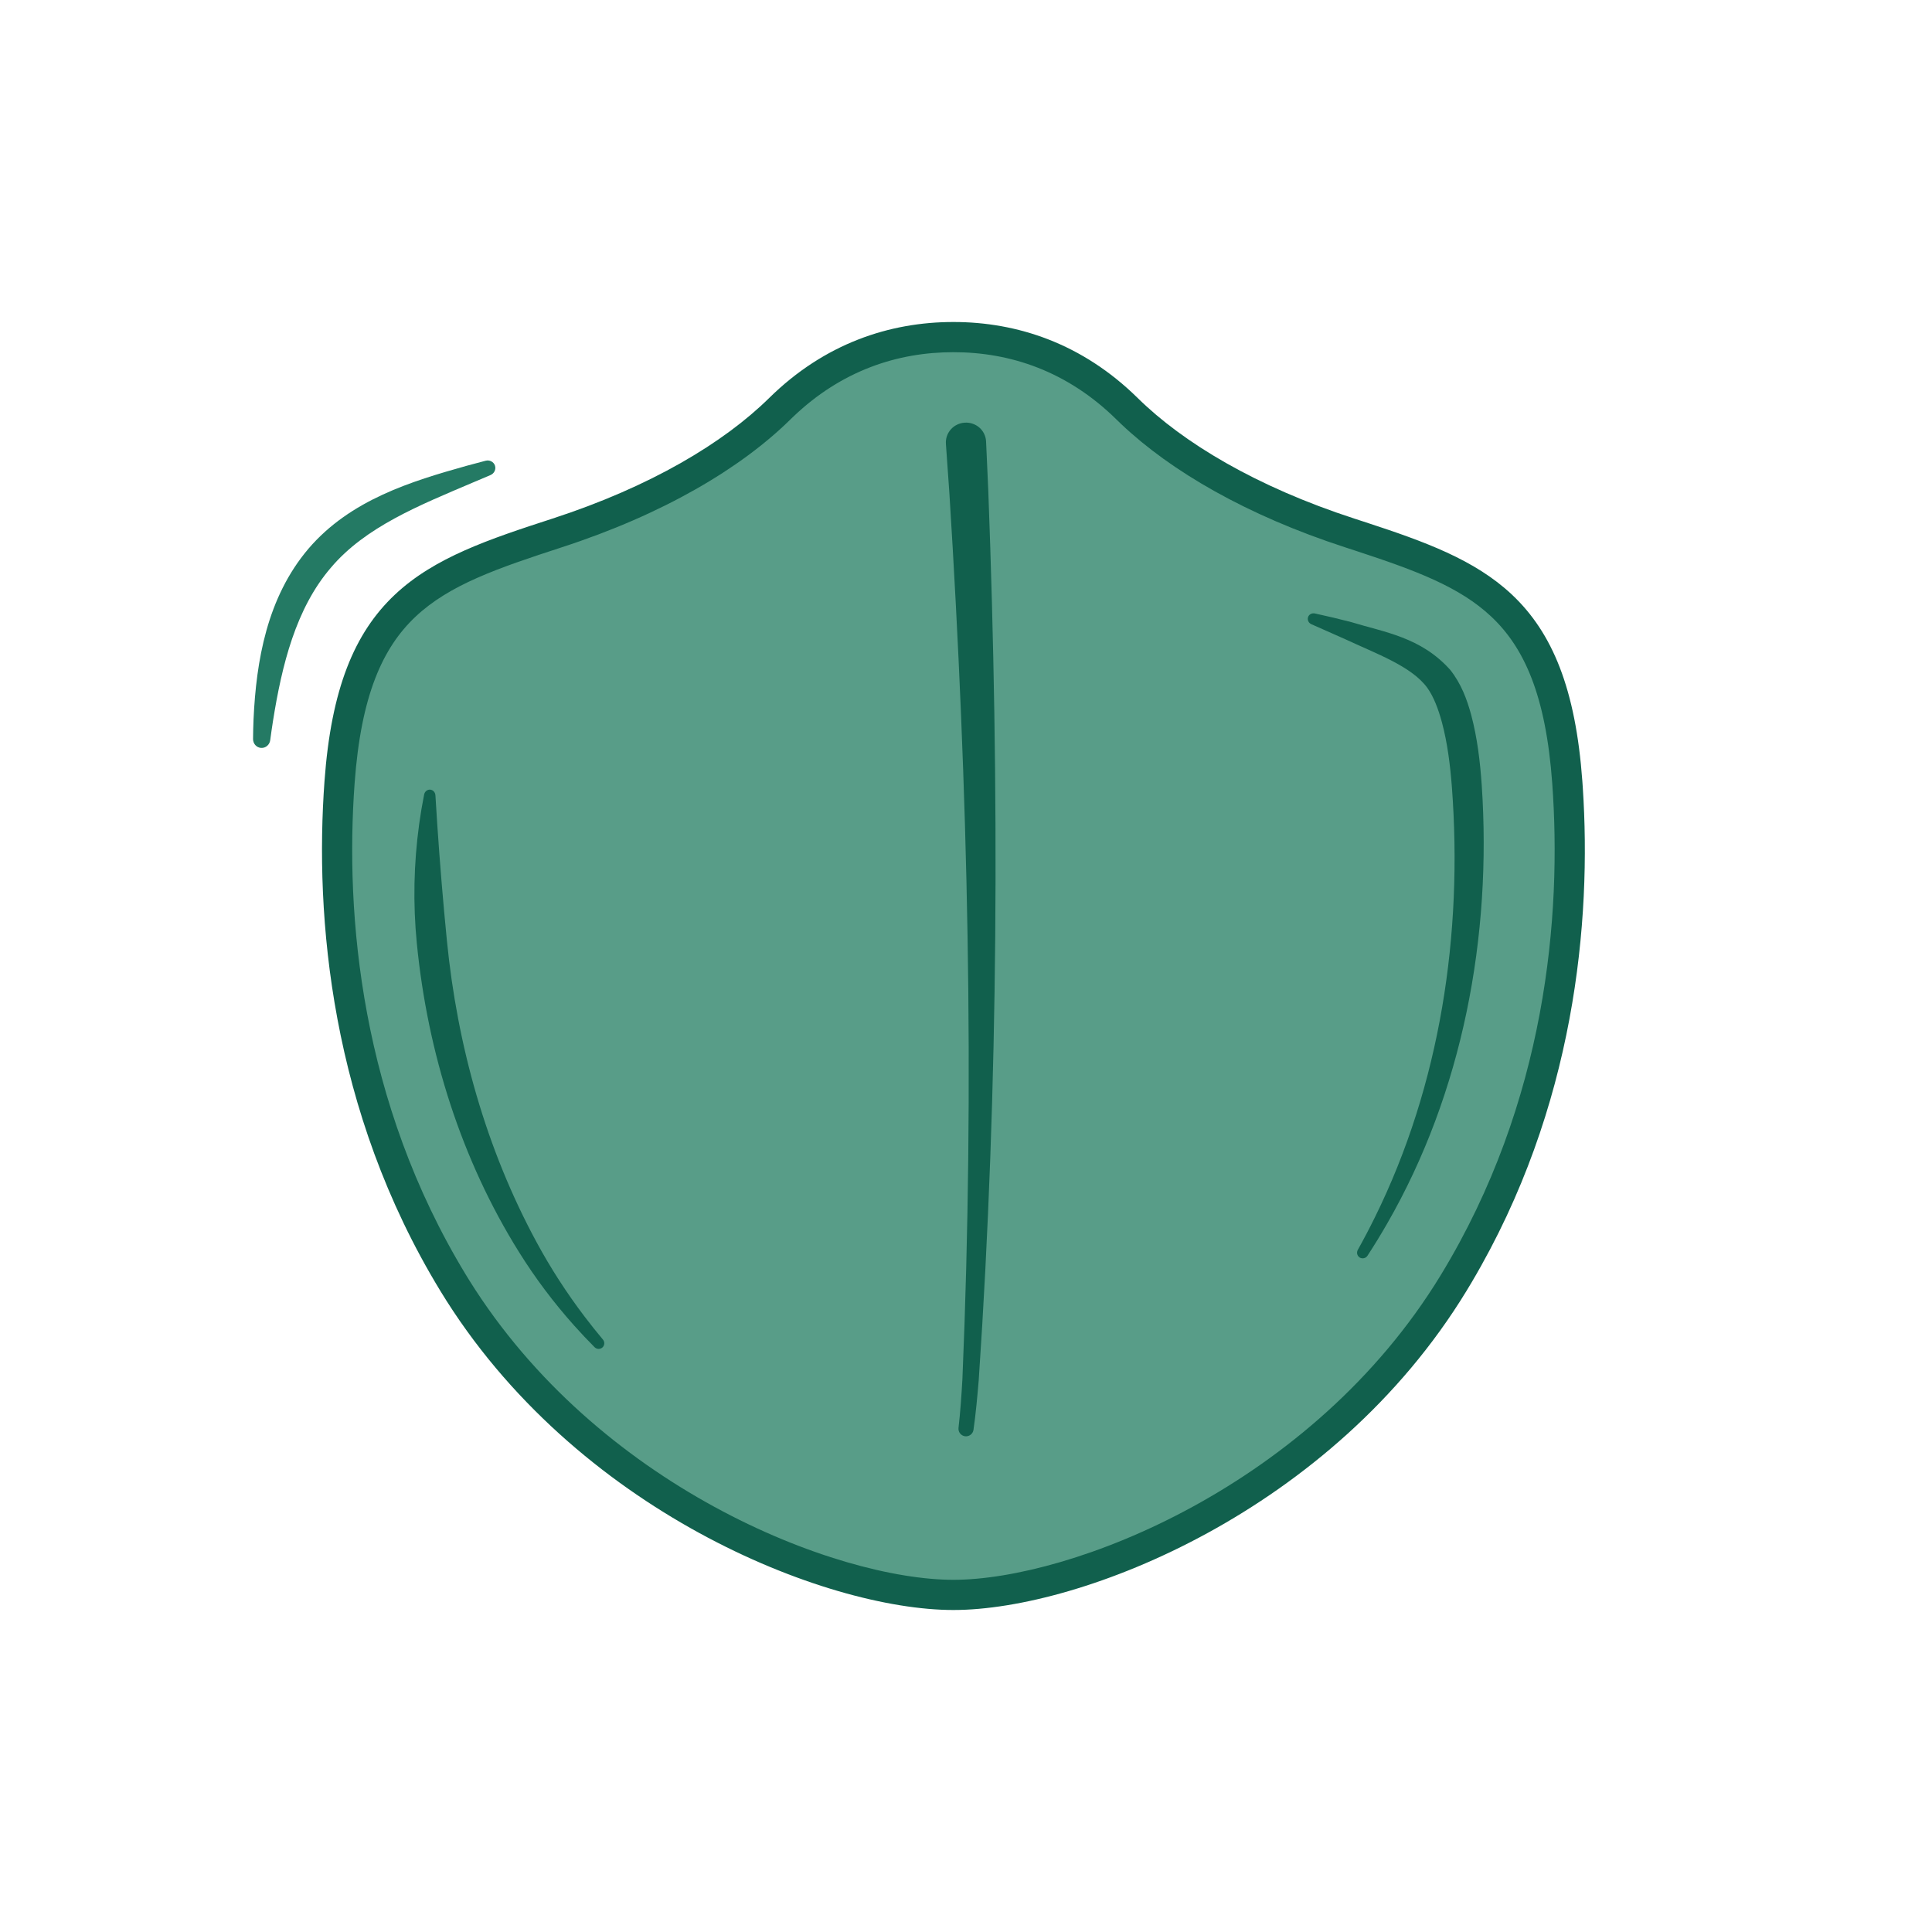
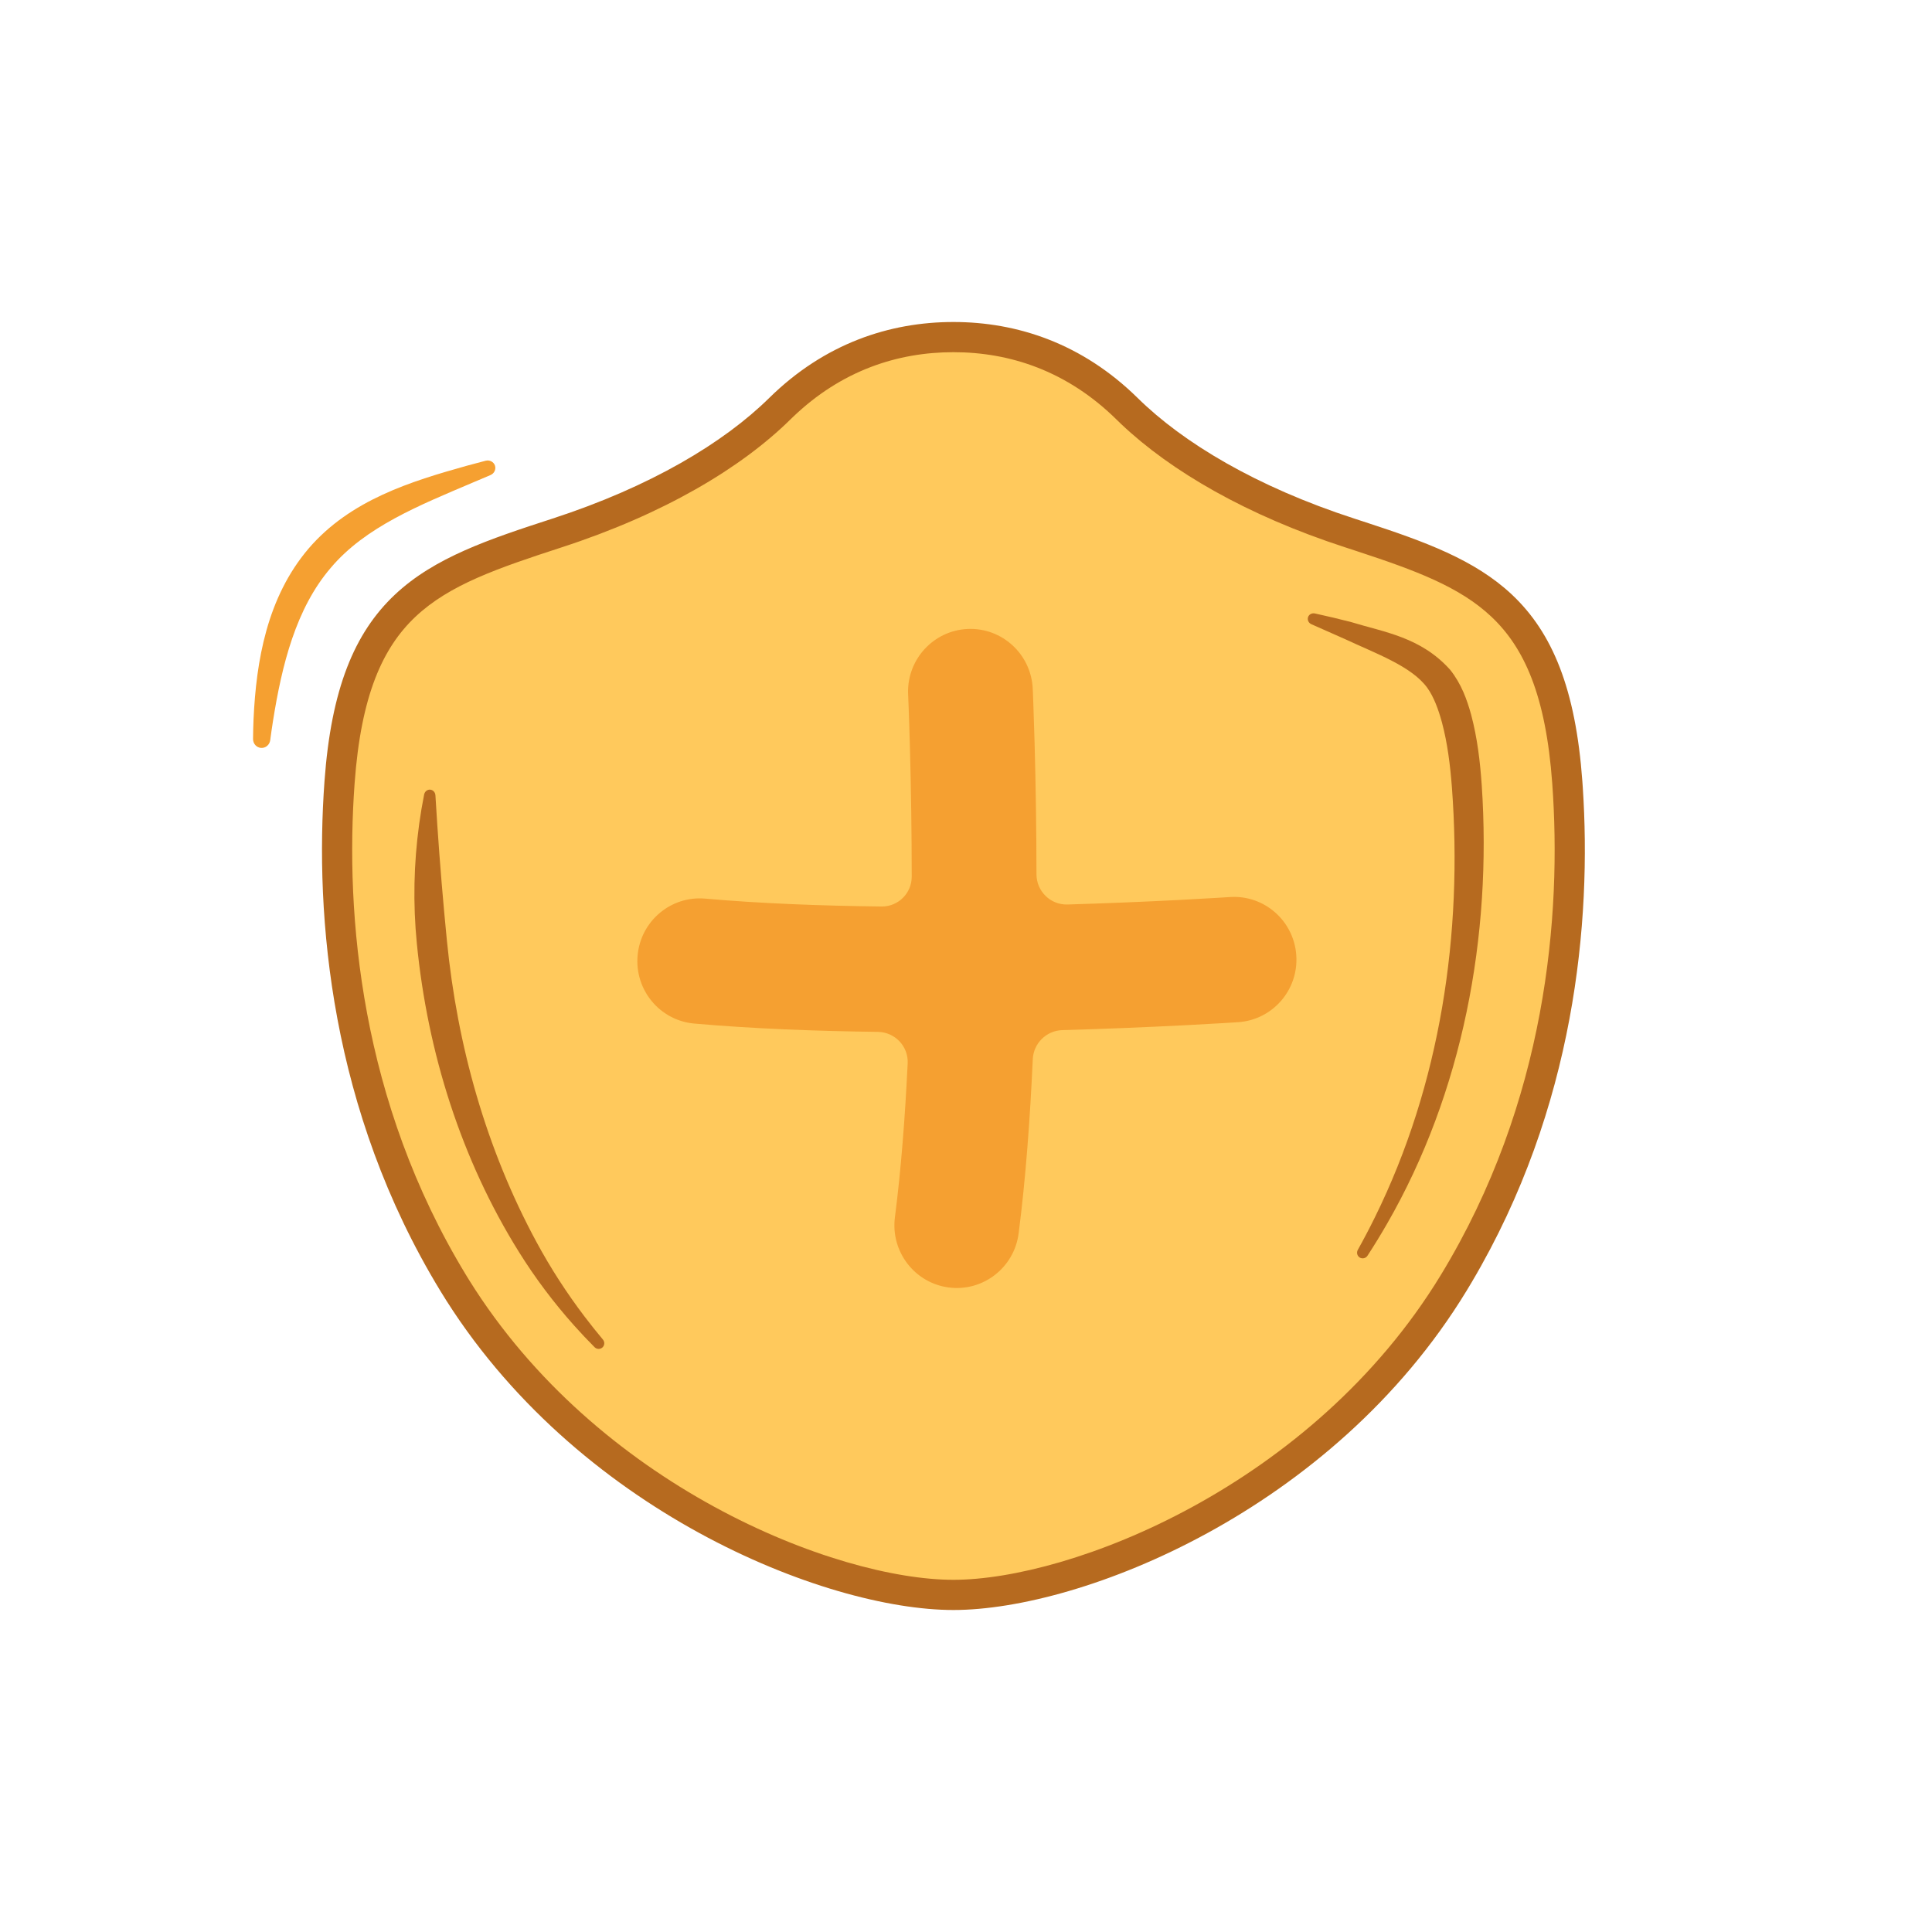
<svg xmlns="http://www.w3.org/2000/svg" width="96" height="96" viewBox="0 0 96 96" fill="none">
-   <path d="M47.375 79.25C53.463 79.25 65.701 74.47 72.228 63.755C77.593 54.952 78.361 45.51 77.878 38.87C77.227 29.912 73.427 28.55 67.067 26.482C62.108 24.871 58.365 22.636 56.003 20.311C53.402 17.749 50.366 16.75 47.375 16.75C44.383 16.75 41.347 17.749 38.746 20.311C36.385 22.636 32.638 24.871 27.683 26.482C21.323 28.55 17.522 29.916 16.872 38.87C16.388 45.506 17.161 54.952 22.521 63.755C29.049 74.466 41.286 79.25 47.375 79.25Z" fill="#589D88" />
-   <path d="M24.129 22.894C24.223 22.87 24.323 22.878 24.41 22.923C24.497 22.967 24.563 23.042 24.594 23.133C24.625 23.224 24.618 23.324 24.576 23.412C24.535 23.5 24.46 23.568 24.372 23.606C24.072 23.733 23.782 23.856 23.484 23.982C20.849 25.104 18.149 26.181 16.436 28.215C14.704 30.232 14.007 33.039 13.563 35.837C13.514 36.147 13.47 36.456 13.427 36.78C13.412 36.889 13.359 36.991 13.274 37.063C13.19 37.135 13.081 37.171 12.972 37.163C12.863 37.156 12.76 37.105 12.686 37.022C12.612 36.939 12.574 36.831 12.574 36.721C12.577 36.386 12.584 36.066 12.598 35.743C12.731 32.847 13.263 29.696 15.326 27.266C17.41 24.831 20.449 23.913 23.194 23.143C23.508 23.057 23.813 22.977 24.129 22.894Z" fill="#247A64" />
-   <path d="M47.939 21.002C48.207 20.985 48.47 21.075 48.669 21.25C48.868 21.426 48.985 21.674 48.998 21.939C49.038 22.755 49.075 23.577 49.108 24.395C49.663 39.141 49.632 53.864 48.631 68.596C48.564 69.391 48.487 70.244 48.372 71.05C48.357 71.147 48.305 71.235 48.226 71.294C48.147 71.354 48.048 71.38 47.951 71.367C47.854 71.354 47.765 71.303 47.705 71.225C47.644 71.147 47.617 71.048 47.628 70.95C47.719 70.177 47.775 69.327 47.821 68.539C48.443 53.864 48.099 39.144 47.174 24.5C47.119 23.687 47.062 22.872 47.002 22.061C46.982 21.797 47.069 21.537 47.245 21.338C47.42 21.139 47.671 21.018 47.939 21.002Z" fill="#11604D" />
-   <path d="M21.373 39.237C21.443 39.242 21.509 39.274 21.557 39.327C21.605 39.38 21.632 39.449 21.636 39.52C21.665 40.003 21.695 40.495 21.728 40.977C21.859 42.917 22.017 44.827 22.206 46.736C22.721 51.953 24.152 57.084 26.659 61.718C27.357 63.01 28.159 64.25 29.053 65.427C29.345 65.812 29.647 66.189 29.957 66.56C30.005 66.616 30.03 66.688 30.026 66.761C30.022 66.835 29.99 66.904 29.936 66.953C29.882 67.002 29.811 67.028 29.737 67.026C29.663 67.023 29.594 66.992 29.543 66.94C29.194 66.591 28.855 66.231 28.526 65.862C27.517 64.733 26.6 63.515 25.793 62.221C22.915 57.619 21.243 52.287 20.713 46.884C20.517 44.906 20.558 42.911 20.829 40.944C20.896 40.457 20.979 39.962 21.075 39.48C21.089 39.411 21.124 39.346 21.179 39.301C21.234 39.255 21.304 39.232 21.373 39.237Z" fill="#11604D" />
-   <path d="M65.13 30.509C65.194 30.475 65.268 30.468 65.338 30.483C65.941 30.614 66.543 30.756 67.139 30.911C68.783 31.416 70.597 31.653 72.057 33.281C72.618 33.986 72.892 34.762 73.1 35.511C73.411 36.682 73.545 37.846 73.626 39.005C74.135 46.526 72.682 54.285 68.918 60.815C68.61 61.35 68.288 61.877 67.95 62.395C67.91 62.457 67.848 62.502 67.776 62.519C67.704 62.536 67.629 62.525 67.566 62.487C67.504 62.449 67.458 62.387 67.44 62.316C67.422 62.244 67.433 62.169 67.469 62.105C67.766 61.573 68.047 61.036 68.315 60.493C71.582 53.875 72.691 46.387 72.144 39.111C72.059 38.012 71.923 36.918 71.651 35.901C71.476 35.254 71.244 34.621 70.915 34.169C70.132 33.099 68.356 32.471 66.842 31.761C66.287 31.515 65.724 31.267 65.162 31.017C65.097 30.988 65.042 30.938 65.011 30.873C64.98 30.808 64.974 30.734 64.996 30.667C65.018 30.599 65.066 30.543 65.13 30.509Z" fill="#11604D" />
-   <path fill-rule="evenodd" clip-rule="evenodd" d="M47.375 16C50.545 16 53.776 17.065 56.53 19.776C58.788 22 62.42 24.184 67.298 25.769L67.882 25.959C70.776 26.906 73.279 27.807 75.127 29.546C77.144 31.444 78.293 34.239 78.626 38.815L78.648 39.133C79.084 45.745 78.282 55.007 73.122 63.724L72.869 64.145C69.523 69.637 64.723 73.595 59.997 76.178C55.283 78.755 50.578 80 47.375 80C44.172 80 39.466 78.754 34.753 76.177C30.026 73.593 25.227 69.635 21.881 64.145L21.881 64.144C16.413 55.166 15.633 45.548 16.124 38.815C16.456 34.241 17.605 31.446 19.622 29.548C21.594 27.692 24.31 26.79 27.451 25.769C32.326 24.184 35.962 22 38.22 19.776C40.974 17.065 44.204 16 47.375 16ZM47.375 17.5C44.606 17.5 41.81 18.405 39.388 20.733L39.272 20.845C36.808 23.272 32.949 25.558 27.915 27.195C24.696 28.242 22.332 29.058 20.65 30.64C19.015 32.18 17.938 34.545 17.62 38.924C17.143 45.463 17.909 54.739 23.162 63.364L23.312 63.608C26.487 68.703 30.997 72.414 35.473 74.861C40.032 77.354 44.489 78.5 47.375 78.5C50.26 78.5 54.718 77.355 59.277 74.862C63.823 72.377 68.406 68.587 71.588 63.364C76.845 54.739 77.606 45.468 77.13 38.924C76.812 34.544 75.735 32.178 74.1 30.639C72.523 29.155 70.347 28.347 67.428 27.389L66.835 27.195C61.954 25.609 58.184 23.414 55.712 21.072L55.477 20.845C53.029 18.434 50.187 17.5 47.375 17.5Z" fill="#11604D" />
+   <path d="M47.375 79.25C53.463 79.25 65.701 74.47 72.228 63.755C77.593 54.952 78.361 45.51 77.878 38.87C77.227 29.912 73.427 28.55 67.067 26.482C62.108 24.871 58.365 22.636 56.003 20.311C53.402 17.749 50.366 16.75 47.375 16.75C44.383 16.75 41.347 17.749 38.746 20.311C36.385 22.636 32.638 24.871 27.683 26.482C21.323 28.55 17.522 29.916 16.872 38.87C16.388 45.506 17.161 54.952 22.521 63.755C29.049 74.466 41.286 79.25 47.375 79.25Z" fill="#FFC95C" />
+   <path d="M21.373 39.237C21.443 39.242 21.509 39.274 21.557 39.327C21.605 39.38 21.632 39.449 21.636 39.52C21.665 40.003 21.695 40.495 21.728 40.977C21.859 42.917 22.017 44.827 22.206 46.736C22.721 51.953 24.152 57.084 26.659 61.718C27.357 63.01 28.159 64.25 29.053 65.427C29.345 65.812 29.647 66.189 29.957 66.56C30.004 66.616 30.03 66.688 30.026 66.761C30.022 66.835 29.99 66.904 29.936 66.953C29.882 67.002 29.811 67.028 29.737 67.026C29.664 67.023 29.594 66.992 29.543 66.94C29.195 66.591 28.855 66.231 28.526 65.862C27.517 64.733 26.6 63.515 25.793 62.221C22.916 57.619 21.243 52.287 20.713 46.884C20.517 44.906 20.558 42.911 20.829 40.944C20.896 40.457 20.979 39.962 21.075 39.48C21.089 39.411 21.124 39.346 21.179 39.301C21.234 39.255 21.304 39.232 21.373 39.237Z" fill="#B66A1F" />
+   <path d="M65.13 30.509C65.194 30.476 65.268 30.468 65.338 30.483C65.941 30.614 66.543 30.756 67.139 30.911C68.783 31.416 70.597 31.653 72.057 33.281C72.618 33.986 72.892 34.762 73.1 35.511C73.411 36.682 73.545 37.846 73.626 39.005C74.135 46.526 72.682 54.285 68.918 60.815C68.61 61.35 68.288 61.877 67.95 62.395C67.91 62.457 67.848 62.502 67.776 62.519C67.704 62.536 67.629 62.525 67.566 62.487C67.504 62.449 67.458 62.387 67.44 62.316C67.422 62.244 67.433 62.169 67.469 62.105C67.766 61.573 68.047 61.036 68.315 60.493C71.582 53.875 72.691 46.387 72.144 39.111C72.059 38.012 71.923 36.918 71.651 35.901C71.476 35.254 71.244 34.621 70.915 34.169C70.132 33.099 68.356 32.471 66.842 31.761C66.287 31.515 65.724 31.267 65.162 31.017C65.097 30.988 65.042 30.938 65.011 30.873C64.98 30.808 64.974 30.734 64.996 30.667C65.018 30.599 65.066 30.543 65.13 30.509Z" fill="#B66A1F" />
+   <path fill-rule="evenodd" clip-rule="evenodd" d="M47.375 16C50.545 16 53.776 17.065 56.53 19.776C58.788 22 62.42 24.184 67.298 25.769L67.882 25.959C70.776 26.906 73.279 27.807 75.127 29.546C77.144 31.444 78.293 34.239 78.626 38.815L78.648 39.133C79.084 45.745 78.282 55.007 73.122 63.724L72.869 64.145C69.523 69.637 64.723 73.595 59.997 76.178C55.283 78.755 50.578 80 47.375 80C44.172 80 39.466 78.754 34.753 76.177C30.026 73.593 25.227 69.635 21.881 64.145L21.881 64.144C16.413 55.166 15.633 45.548 16.124 38.815C16.456 34.241 17.605 31.446 19.622 29.548C21.594 27.692 24.31 26.79 27.451 25.769C32.326 24.184 35.962 22 38.22 19.776C40.974 17.065 44.204 16 47.375 16ZM47.375 17.5C44.606 17.5 41.81 18.405 39.388 20.733L39.272 20.845C36.808 23.272 32.949 25.558 27.915 27.195C24.696 28.242 22.332 29.058 20.65 30.64C19.015 32.18 17.938 34.545 17.62 38.924C17.143 45.463 17.909 54.739 23.162 63.364L23.312 63.608C26.487 68.703 30.997 72.414 35.473 74.861C40.032 77.354 44.489 78.5 47.375 78.5C50.26 78.5 54.718 77.355 59.277 74.862C63.823 72.377 68.406 68.587 71.588 63.364C76.845 54.739 77.606 45.468 77.13 38.924C76.812 34.544 75.735 32.178 74.1 30.639C72.523 29.155 70.347 28.347 67.428 27.389L66.835 27.195C61.954 25.609 58.184 23.414 55.712 21.072L55.477 20.845C53.029 18.434 50.187 17.5 47.375 17.5Z" fill="#B66A1F" />
+   <path d="M48.079 31.253C49.789 31.175 51.238 32.505 51.316 34.224V34.224L51.299 34.238C51.3 34.238 51.316 34.227 51.316 34.228C51.316 34.23 51.317 34.234 51.317 34.238C51.317 34.246 51.318 34.259 51.318 34.275C51.32 34.307 51.322 34.354 51.325 34.415C51.33 34.537 51.337 34.715 51.345 34.945C51.362 35.405 51.385 36.072 51.408 36.904C51.468 39.083 51.499 41.262 51.502 43.441C51.503 44.287 52.198 44.97 53.043 44.944C54.885 44.889 56.726 44.814 58.566 44.72C59.37 44.678 60.009 44.642 60.447 44.615C60.665 44.602 60.833 44.592 60.946 44.584C61.002 44.581 61.044 44.578 61.072 44.576C61.086 44.575 61.096 44.575 61.103 44.574C61.106 44.574 61.108 44.574 61.11 44.574L61.111 44.574C62.819 44.458 64.297 45.756 64.412 47.473C64.528 49.19 63.236 50.675 61.529 50.791H61.526C61.446 50.796 61.493 50.793 61.518 50.792C61.52 50.791 61.522 50.791 61.523 50.791C61.45 50.796 61.49 50.794 61.515 50.792L61.515 50.792C61.506 50.793 61.494 50.793 61.478 50.794C61.447 50.796 61.401 50.8 61.341 50.803C61.221 50.811 61.044 50.822 60.817 50.836C60.363 50.863 59.705 50.901 58.882 50.943C56.851 51.047 54.82 51.128 52.788 51.186C51.994 51.209 51.353 51.842 51.318 52.635C51.184 55.594 50.965 58.577 50.616 61.284C50.396 62.991 48.842 64.195 47.144 63.974C45.447 63.753 44.248 62.19 44.468 60.484C44.773 58.12 44.974 55.492 45.102 52.837C45.143 51.989 44.466 51.284 43.618 51.273C40.523 51.235 37.373 51.114 34.497 50.86C32.792 50.709 31.531 49.197 31.682 47.483C31.832 45.768 33.336 44.501 35.041 44.652C37.768 44.894 40.796 45.008 43.803 45.044C44.63 45.054 45.304 44.386 45.303 43.559C45.302 41.397 45.271 39.236 45.212 37.076C45.19 36.266 45.167 35.62 45.151 35.179C45.143 34.958 45.136 34.788 45.131 34.675C45.129 34.618 45.127 34.575 45.126 34.547C45.125 34.534 45.125 34.523 45.124 34.517C45.124 34.513 45.124 34.511 45.124 34.509L45.124 34.508L45.121 34.428C45.087 32.744 46.396 31.331 48.079 31.253Z" fill="#F5A031" />
+   <path d="M61.524 50.791H61.523C61.524 50.791 61.524 50.791 61.525 50.791L61.524 50.791Z" fill="#F5A031" />
+   <path d="M24.129 22.894C24.223 22.87 24.323 22.878 24.41 22.923C24.497 22.967 24.563 23.042 24.594 23.133C24.625 23.224 24.618 23.324 24.576 23.412C24.535 23.5 24.46 23.568 24.372 23.606C24.072 23.733 23.782 23.856 23.484 23.982C20.849 25.104 18.149 26.181 16.436 28.215C14.704 30.232 14.007 33.039 13.563 35.837C13.514 36.147 13.47 36.456 13.427 36.78C13.412 36.889 13.359 36.991 13.274 37.063C13.19 37.135 13.081 37.171 12.972 37.163C12.863 37.156 12.76 37.105 12.686 37.022C12.612 36.939 12.574 36.831 12.574 36.721C12.577 36.386 12.584 36.066 12.598 35.743C12.731 32.847 13.263 29.696 15.326 27.266C17.41 24.831 20.449 23.913 23.194 23.143C23.508 23.057 23.813 22.977 24.129 22.894Z" fill="#F5A031" />
</svg>
